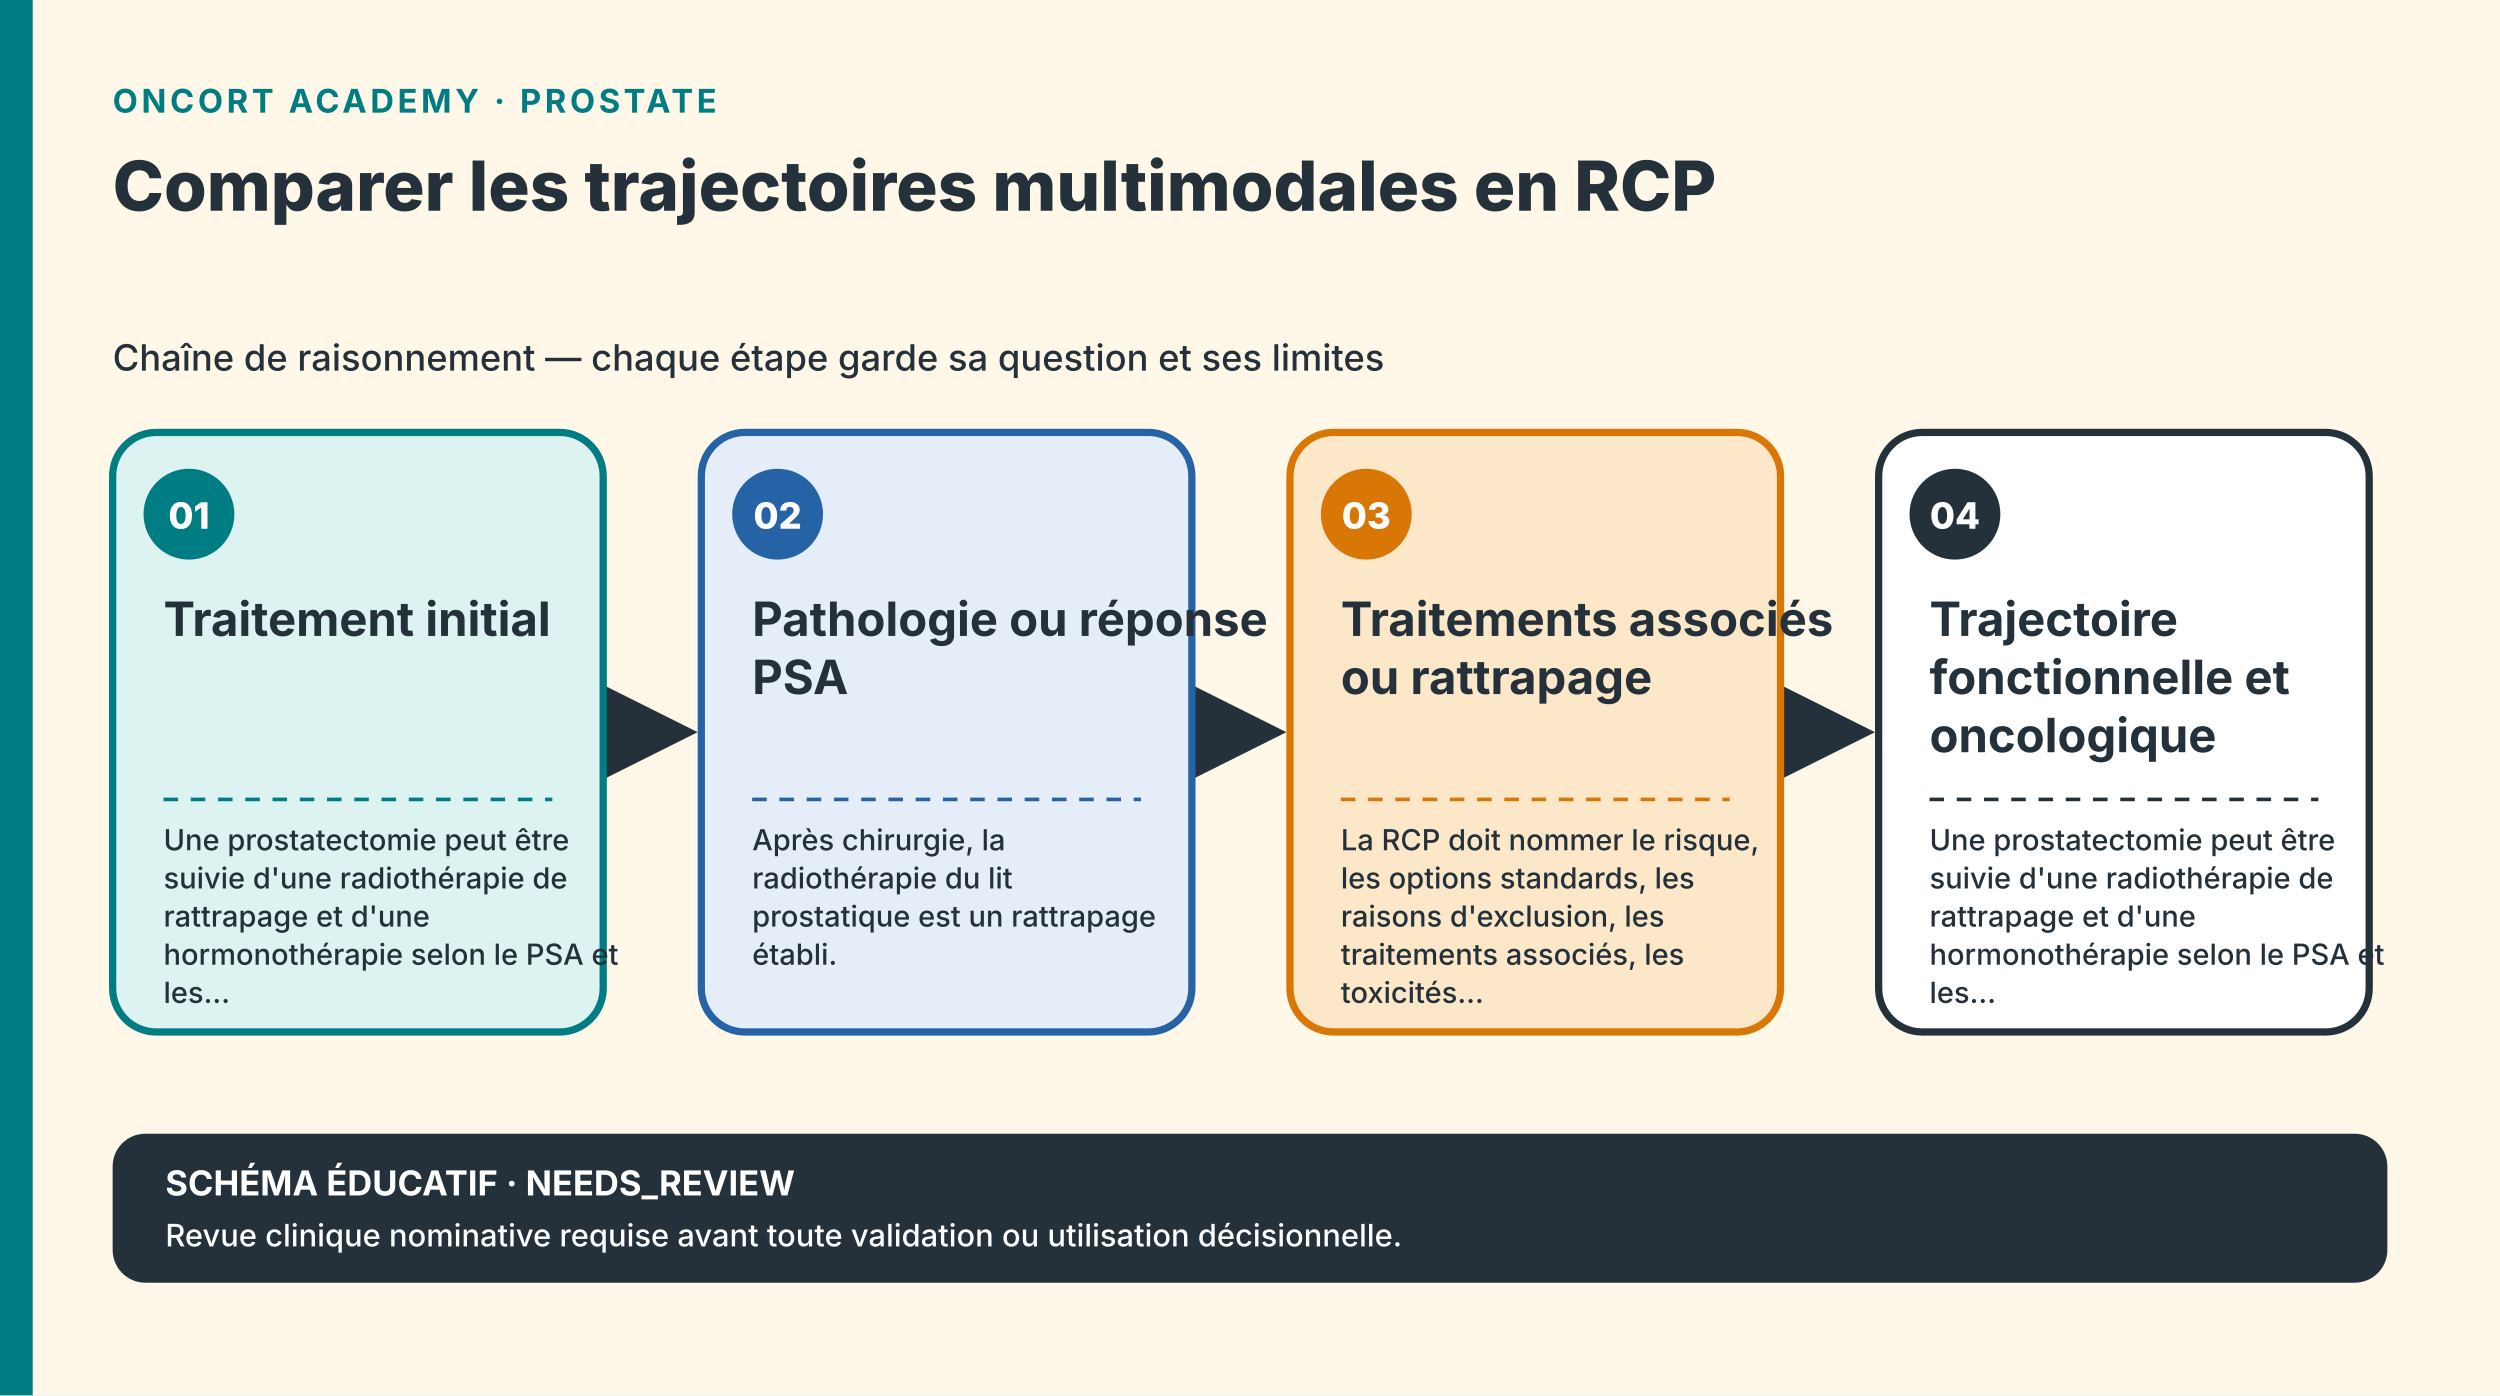
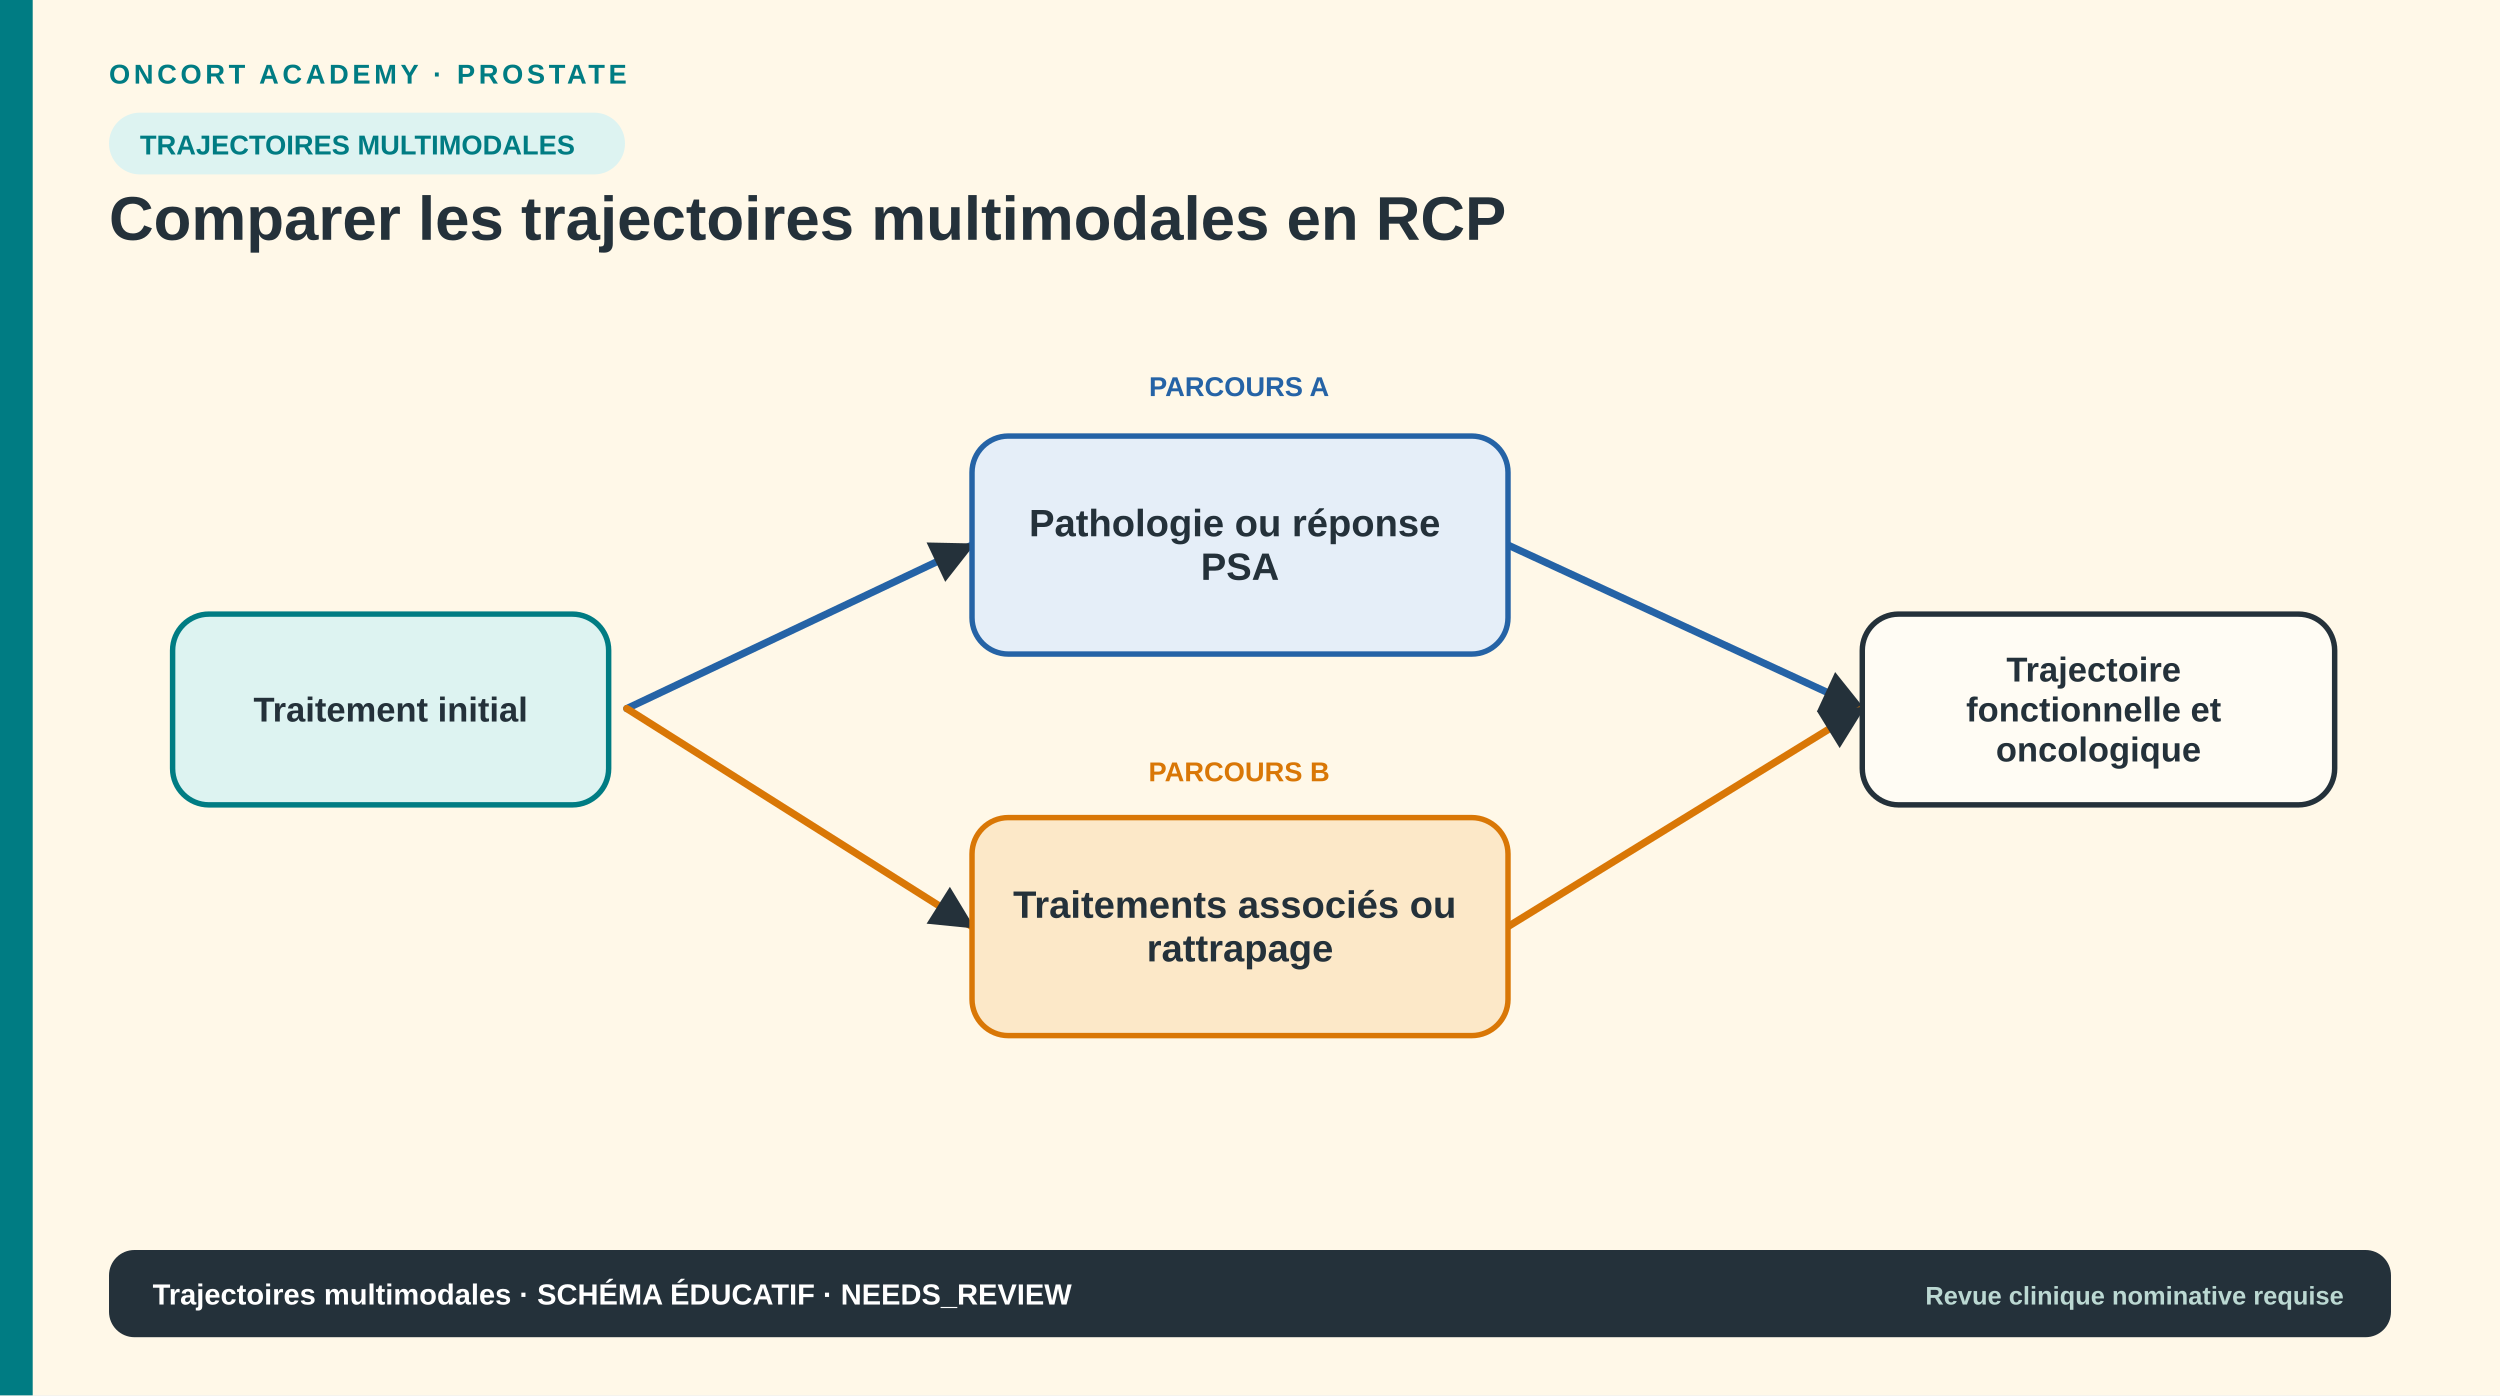
<svg xmlns="http://www.w3.org/2000/svg" width="1376" height="768" viewBox="0 0 1376 768" role="img" aria-labelledby="title desc">
  <defs>
-     <marker id="arrow" markerWidth="12" markerHeight="12" refX="10" refY="6" orient="auto">
-       <path d="M 0 0 L 12 6 L 0 12 z" fill="#24313A" />
+     <marker id="arrow" markerWidth="6" markerHeight="6" refX="5.5" refY="3" orient="auto">
+       <path d="M 0 0 L 6 3 L 0 6 z" fill="#24313A" />
    </marker>
  </defs>
  <rect width="1376" height="768" fill="#FFF8E8" />
-   <rect x="0" y="0" width="18" height="768" fill="#007C83" />
-   <text x="62" y="62" font-family="Inter, Arial, sans-serif" font-size="18" font-weight="750" fill="#007C83" letter-spacing="2">ONCORT ACADEMY · PROSTATE</text>
-   <text x="62" y="116" font-family="Inter, Arial, sans-serif" font-size="38" font-weight="800" fill="#24313A" text-anchor="start">
-     <tspan x="62" dy="0">Comparer les trajectoires multimodales en RCP</tspan>
+   <rect width="18" height="768" fill="#007C83" />
+   <text x="60" y="46" font-family="Arial, Helvetica, sans-serif" font-size="15" font-weight="800" fill="#007C83" letter-spacing="2">ONCORT ACADEMY · PROSTATE</text>
+   <rect x="60" y="62" width="284" height="34" rx="17" fill="#DDF3F1" />
+   <text x="77" y="85" font-family="Arial, Helvetica, sans-serif" font-size="15" font-weight="800" fill="#007C83">TRAJECTOIRES MULTIMODALES</text>
+   <text x="60" y="132" font-family="Arial, Helvetica, sans-serif" font-size="34" font-weight="800" fill="#24313A" text-anchor="start">
+     <tspan x="60" dy="0">Comparer les trajectoires multimodales en RCP</tspan>
  </text>
-   <text x="62" y="204" font-family="Inter, Arial, sans-serif" font-size="20" font-weight="500" fill="#24313A">Chaîne de raisonnement — chaque étape garde sa question et ses limites</text>
-   <path d="M 340 403 H 374" stroke="#24313A" stroke-width="5" stroke-linecap="round" marker-end="url(#arrow)" />
+   <path d="M 345 390 L 535 300" fill="none" stroke="#2563A6" stroke-width="4" stroke-linecap="round" marker-end="url(#arrow)" />
+   <path d="M 345 390 L 535 510" fill="none" stroke="#D97706" stroke-width="4" stroke-linecap="round" marker-end="url(#arrow)" />
+   <path d="M 830 300 L 1025 390" fill="none" stroke="#2563A6" stroke-width="4" stroke-linecap="round" marker-end="url(#arrow)" />
+   <path d="M 830 510 L 1025 390" fill="none" stroke="#D97706" stroke-width="4" stroke-linecap="round" marker-end="url(#arrow)" />
  <g>
-     <rect x="62" y="238" width="270" height="330" rx="24" fill="#DDF3F1" stroke="#007C83" stroke-width="4" />
-     <circle cx="104" cy="283" r="25" fill="#007C83" />
-     <text x="104" y="291" font-family="Inter, Arial, sans-serif" font-size="20" font-weight="800" fill="#FFFFFF" text-anchor="middle">
-       <tspan x="104" dy="0">01</tspan>
-     </text>
-     <text x="90" y="350" font-family="Inter, Arial, sans-serif" font-size="26" font-weight="750" fill="#24313A" text-anchor="start">
-       <tspan x="90" dy="0">Traitement initial</tspan>
-     </text>
-     <line x1="90" y1="440" x2="304" y2="440" stroke="#007C83" stroke-width="2" stroke-dasharray="8 7" />
-     <text x="90" y="468" font-family="Inter, Arial, sans-serif" font-size="16" font-weight="500" fill="#24313A" text-anchor="start">
-       <tspan x="90" dy="0">Une prostatectomie peut être</tspan>
-       <tspan x="90" dy="21">suivie d'une radiothérapie de</tspan>
-       <tspan x="90" dy="21">rattrapage et d'une</tspan>
-       <tspan x="90" dy="21">hormonothérapie selon le PSA et</tspan>
-       <tspan x="90" dy="21">les…</tspan>
-     </text>
-   </g>
-   <path d="M 664 403 H 698" stroke="#24313A" stroke-width="5" stroke-linecap="round" marker-end="url(#arrow)" />
-   <g>
-     <rect x="386" y="238" width="270" height="330" rx="24" fill="#E5EEF8" stroke="#2563A6" stroke-width="4" />
-     <circle cx="428" cy="283" r="25" fill="#2563A6" />
-     <text x="428" y="291" font-family="Inter, Arial, sans-serif" font-size="20" font-weight="800" fill="#FFFFFF" text-anchor="middle">
-       <tspan x="428" dy="0">02</tspan>
-     </text>
-     <text x="414" y="350" font-family="Inter, Arial, sans-serif" font-size="26" font-weight="750" fill="#24313A" text-anchor="start">
-       <tspan x="414" dy="0">Pathologie ou réponse</tspan>
-       <tspan x="414" dy="32">PSA</tspan>
-     </text>
-     <line x1="414" y1="440" x2="628" y2="440" stroke="#2563A6" stroke-width="2" stroke-dasharray="8 7" />
-     <text x="414" y="468" font-family="Inter, Arial, sans-serif" font-size="16" font-weight="500" fill="#24313A" text-anchor="start">
-       <tspan x="414" dy="0">Après chirurgie, la</tspan>
-       <tspan x="414" dy="21">radiothérapie du lit</tspan>
-       <tspan x="414" dy="21">prostatique est un rattrapage</tspan>
-       <tspan x="414" dy="21">établi.</tspan>
-     </text>
-   </g>
-   <path d="M 988 403 H 1022" stroke="#24313A" stroke-width="5" stroke-linecap="round" marker-end="url(#arrow)" />
-   <g>
-     <rect x="710" y="238" width="270" height="330" rx="24" fill="#FCE8C8" stroke="#D97706" stroke-width="4" />
-     <circle cx="752" cy="283" r="25" fill="#D97706" />
-     <text x="752" y="291" font-family="Inter, Arial, sans-serif" font-size="20" font-weight="800" fill="#FFFFFF" text-anchor="middle">
-       <tspan x="752" dy="0">03</tspan>
-     </text>
-     <text x="738" y="350" font-family="Inter, Arial, sans-serif" font-size="26" font-weight="750" fill="#24313A" text-anchor="start">
-       <tspan x="738" dy="0">Traitements associés</tspan>
-       <tspan x="738" dy="32">ou rattrapage</tspan>
-     </text>
-     <line x1="738" y1="440" x2="952" y2="440" stroke="#D97706" stroke-width="2" stroke-dasharray="8 7" />
-     <text x="738" y="468" font-family="Inter, Arial, sans-serif" font-size="16" font-weight="500" fill="#24313A" text-anchor="start">
-       <tspan x="738" dy="0">La RCP doit nommer le risque,</tspan>
-       <tspan x="738" dy="21">les options standards, les</tspan>
-       <tspan x="738" dy="21">raisons d'exclusion, les</tspan>
-       <tspan x="738" dy="21">traitements associés, les</tspan>
-       <tspan x="738" dy="21">toxicités…</tspan>
+     <rect x="95" y="338" width="240" height="105" rx="20" fill="#DDF3F1" stroke="#007C83" stroke-width="3" />
+     <text x="215" y="397.15" font-family="Arial, Helvetica, sans-serif" font-size="19" font-weight="700" fill="#24313A" text-anchor="middle">
+       <tspan x="215" dy="0">Traitement initial</tspan>
    </text>
  </g>
  <g>
-     <rect x="1034" y="238" width="270" height="330" rx="24" fill="#FFFFFF" stroke="#24313A" stroke-width="4" />
-     <circle cx="1076" cy="283" r="25" fill="#24313A" />
-     <text x="1076" y="291" font-family="Inter, Arial, sans-serif" font-size="20" font-weight="800" fill="#FFFFFF" text-anchor="middle">
-       <tspan x="1076" dy="0">04</tspan>
-     </text>
-     <text x="1062" y="350" font-family="Inter, Arial, sans-serif" font-size="26" font-weight="750" fill="#24313A" text-anchor="start">
-       <tspan x="1062" dy="0">Trajectoire</tspan>
-       <tspan x="1062" dy="32">fonctionnelle et</tspan>
-       <tspan x="1062" dy="32">oncologique</tspan>
-     </text>
-     <line x1="1062" y1="440" x2="1276" y2="440" stroke="#24313A" stroke-width="2" stroke-dasharray="8 7" />
-     <text x="1062" y="468" font-family="Inter, Arial, sans-serif" font-size="16" font-weight="500" fill="#24313A" text-anchor="start">
-       <tspan x="1062" dy="0">Une prostatectomie peut être</tspan>
-       <tspan x="1062" dy="21">suivie d'une radiothérapie de</tspan>
-       <tspan x="1062" dy="21">rattrapage et d'une</tspan>
-       <tspan x="1062" dy="21">hormonothérapie selon le PSA et</tspan>
-       <tspan x="1062" dy="21">les…</tspan>
+     <rect x="535" y="240" width="295" height="120" rx="20" fill="#E5EEF8" stroke="#2563A6" stroke-width="3" />
+     <text x="682.5" y="295.17" font-family="Arial, Helvetica, sans-serif" font-size="21" font-weight="700" fill="#24313A" text-anchor="middle">
+       <tspan x="682.5" dy="0">Pathologie ou réponse</tspan>
+       <tspan x="682.5" dy="24">PSA</tspan>
    </text>
  </g>
-   <rect x="62" y="624" width="1252" height="82" rx="18" fill="#24313A" />
-   <text x="91" y="658" font-family="Inter, Arial, sans-serif" font-size="19" font-weight="700" fill="#FFFFFF">SCHÉMA ÉDUCATIF · NEEDS_REVIEW</text>
-   <text x="91" y="686" font-family="Inter, Arial, sans-serif" font-size="17" font-weight="450" fill="#FFFFFF">Revue clinique nominative requise avant toute validation ou utilisation décisionnelle.</text>
+   <g>
+     <rect x="535" y="450" width="295" height="120" rx="20" fill="#FCE8C8" stroke="#D97706" stroke-width="3" />
+     <text x="682.5" y="505.17" font-family="Arial, Helvetica, sans-serif" font-size="21" font-weight="700" fill="#24313A" text-anchor="middle">
+       <tspan x="682.5" dy="0">Traitements associés ou</tspan>
+       <tspan x="682.5" dy="24">rattrapage</tspan>
+     </text>
+   </g>
+   <g>
+     <rect x="1025" y="338" width="260" height="105" rx="20" fill="#FFFCF4" stroke="#24313A" stroke-width="3" />
+     <text x="1155" y="375.11" font-family="Arial, Helvetica, sans-serif" font-size="19" font-weight="700" fill="#24313A" text-anchor="middle">
+       <tspan x="1155" dy="0">Trajectoire</tspan>
+       <tspan x="1155" dy="22">fonctionnelle et</tspan>
+       <tspan x="1155" dy="22">oncologique</tspan>
+     </text>
+   </g>
+   <text x="682" y="218" font-family="Arial" font-size="15" font-weight="800" fill="#2563A6" text-anchor="middle">PARCOURS A</text>
+   <text x="682" y="430" font-family="Arial" font-size="15" font-weight="800" fill="#D97706" text-anchor="middle">PARCOURS B</text>
+   <rect x="60" y="688" width="1256" height="48" rx="14" fill="#24313A" />
+   <text x="84" y="718" font-family="Arial, Helvetica, sans-serif" font-size="16" font-weight="750" fill="#FFFFFF">Trajectoires multimodales · SCHÉMA ÉDUCATIF · NEEDS_REVIEW</text>
+   <text x="1290" y="718" font-family="Arial, Helvetica, sans-serif" font-size="14" font-weight="650" fill="#BBD8D2" text-anchor="end">Revue clinique nominative requise</text>
</svg>
